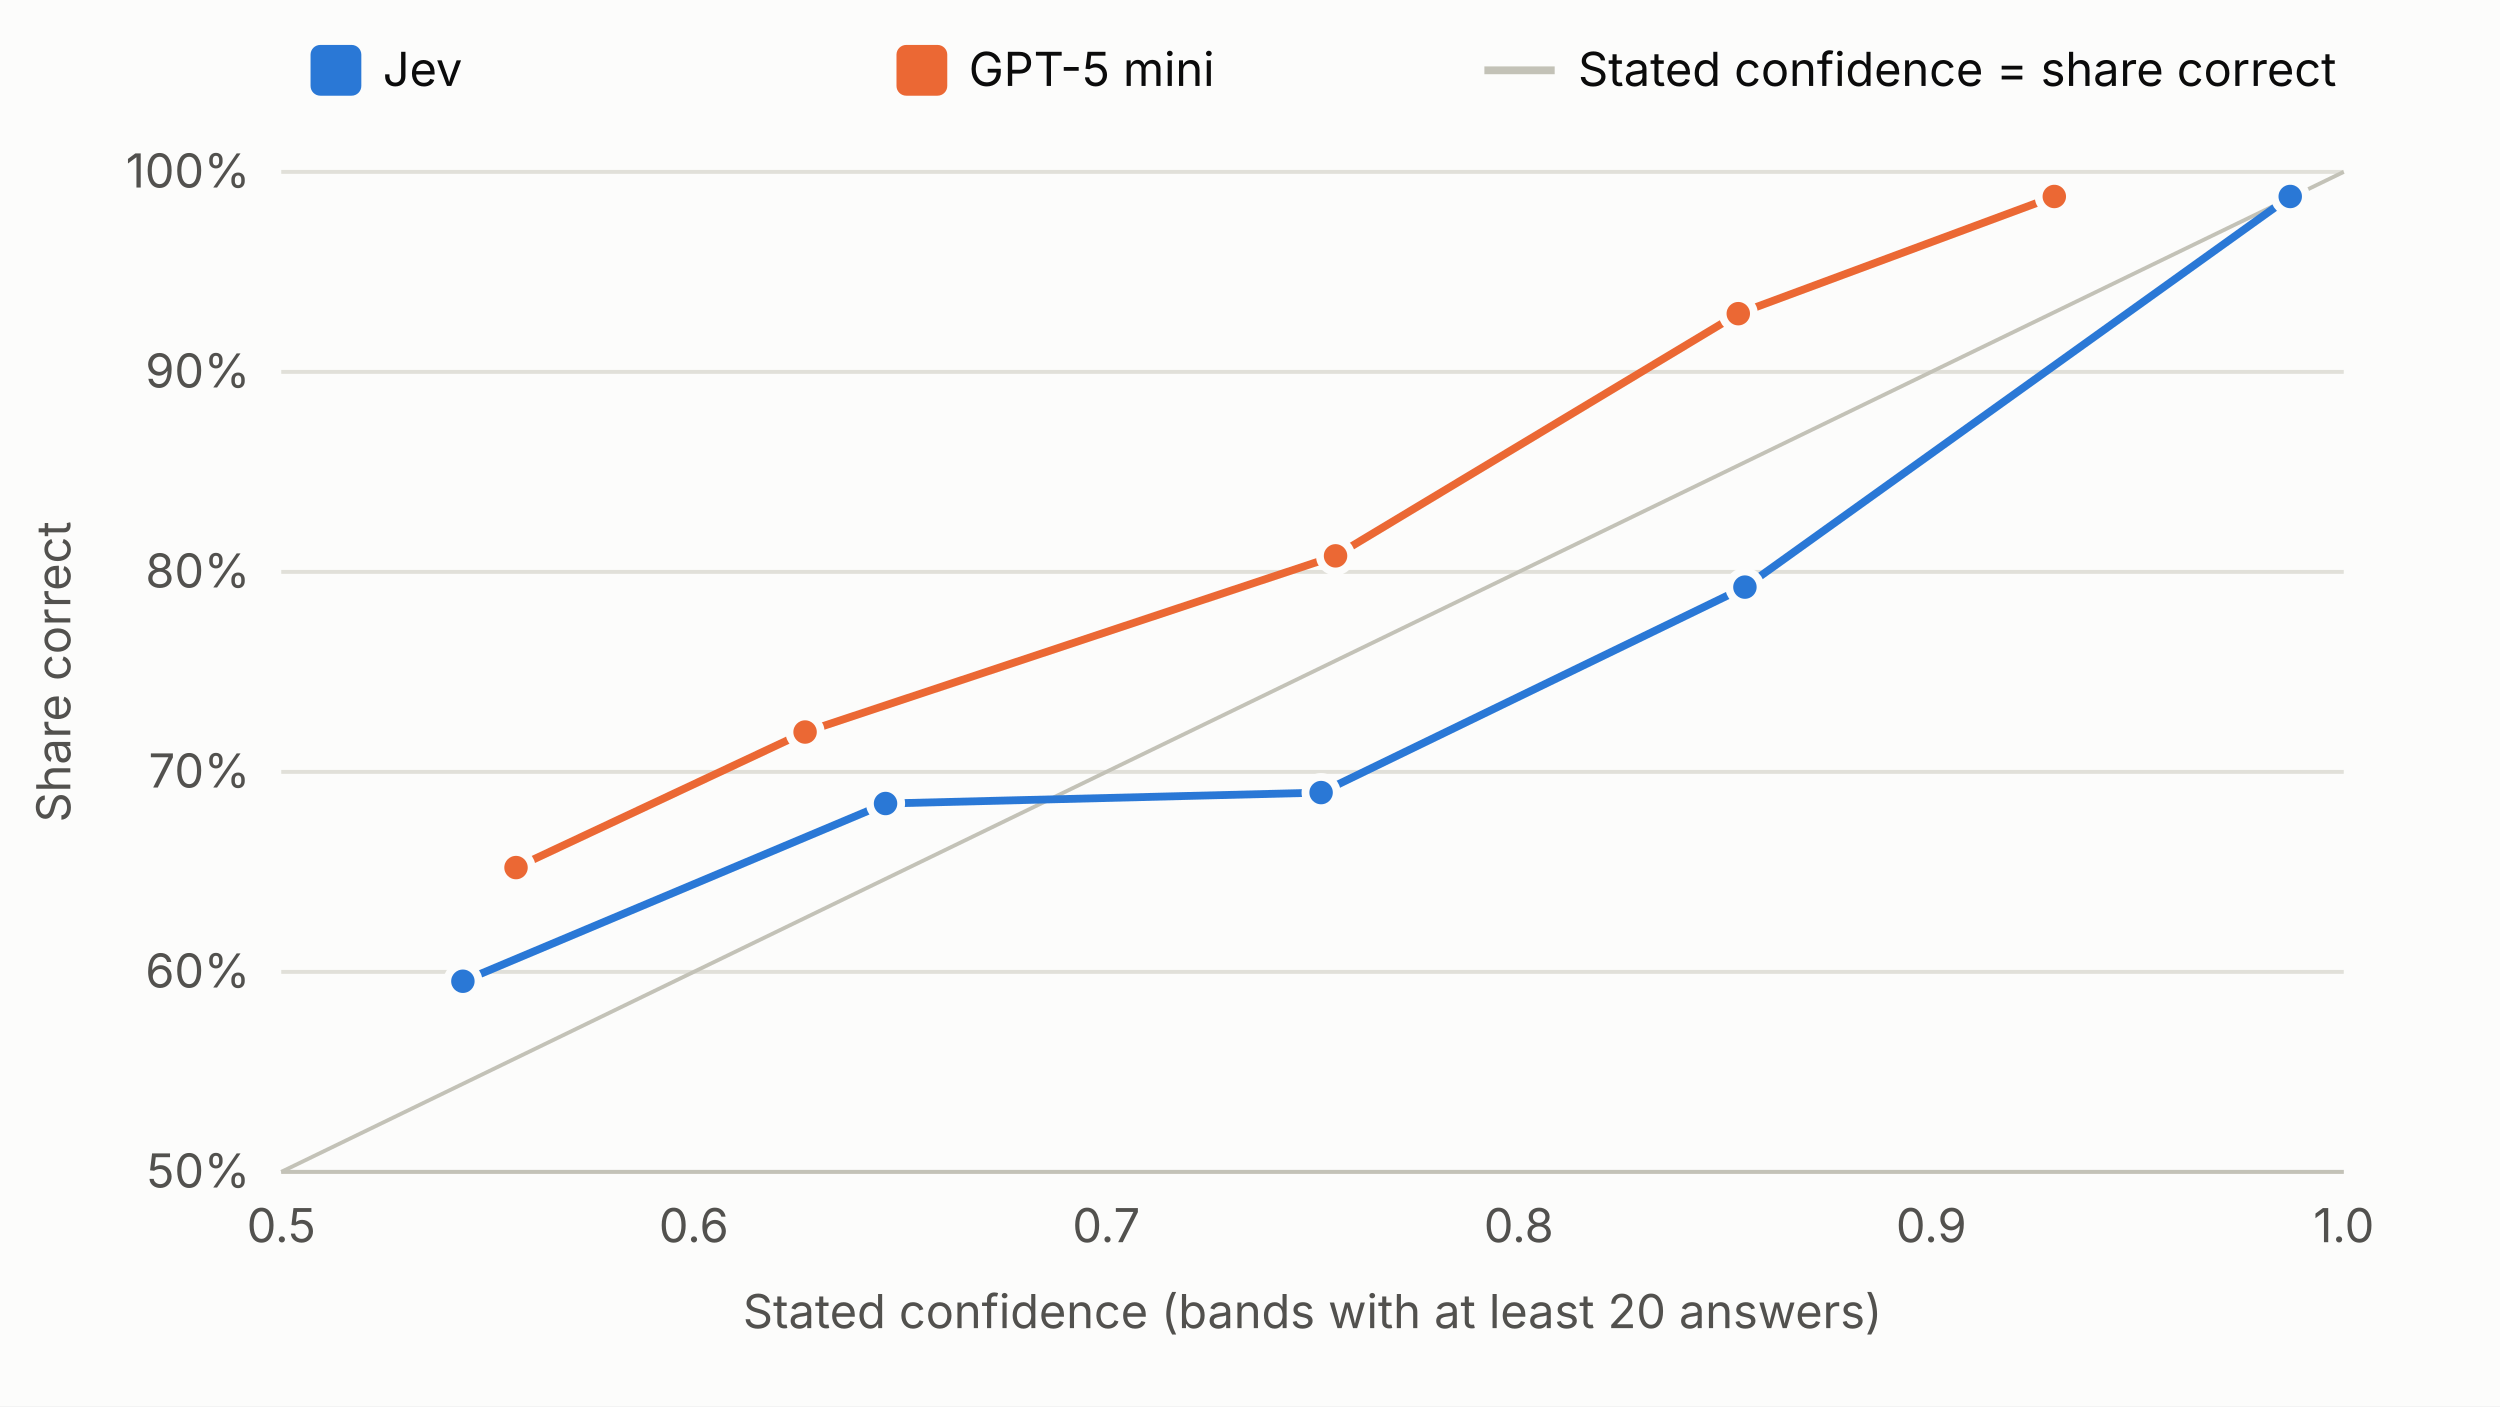
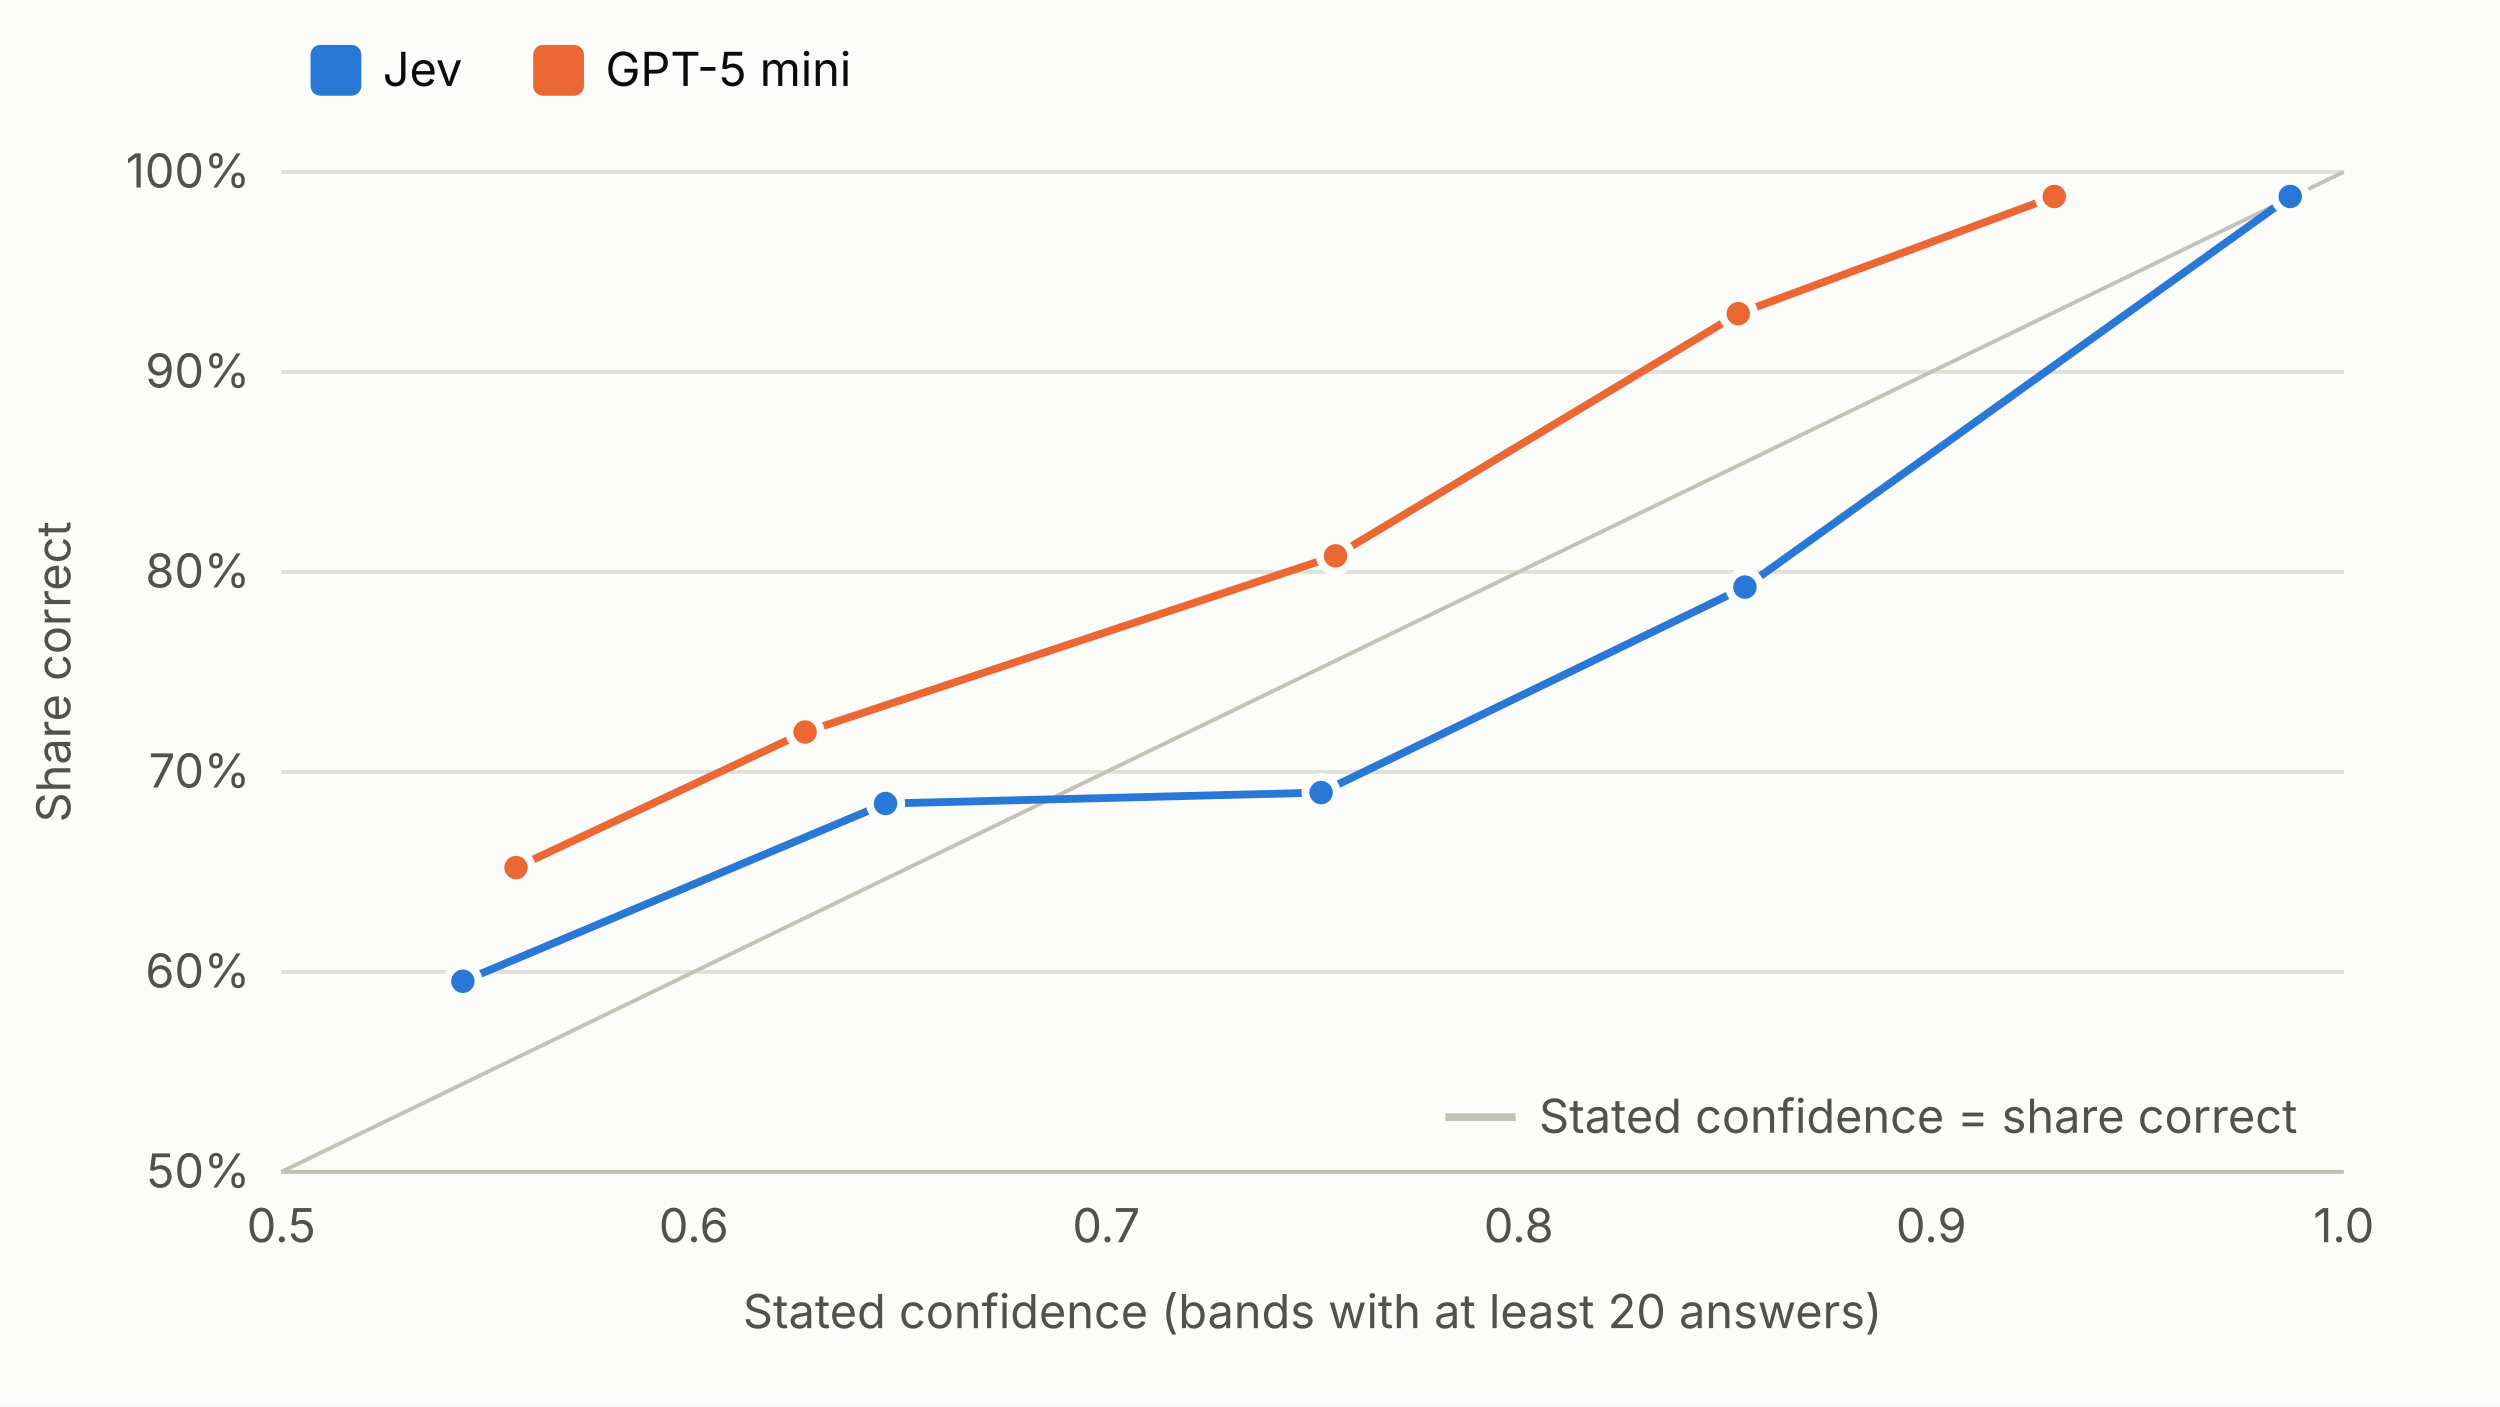
<svg xmlns="http://www.w3.org/2000/svg" viewBox="0 0 640 360" font-family="system-ui,-apple-system,Segoe UI,sans-serif" font-size="12">
-   <style>.bg{fill:#fcfcfb}.ink{fill:#0b0b0b}.muted{fill:#52514e}.grid{stroke:#e1e0d9}.axis{stroke:#c3c2b7}.s0{stroke:#2a78d6;fill:#2a78d6}.s0l{stroke:#2a78d6;fill:none}.s1{stroke:#eb6834;fill:#eb6834}.s1l{stroke:#eb6834;fill:none}.ring{stroke:#fcfcfb}@media (prefers-color-scheme: dark){.bg{fill:#1a1a19}.ink{fill:#ffffff}.muted{fill:#c3c2b7}.grid{stroke:#2c2c2a}.axis{stroke:#383835}.s0{stroke:#3987e5;fill:#3987e5}.s0l{stroke:#3987e5;fill:none}.s1{stroke:#d95926;fill:#d95926}.s1l{stroke:#d95926;fill:none}.ring{stroke:#1a1a19}}</style>
+   <style>.bg{fill:#fcfcfb}.ink{fill:#0b0b0b}.muted{fill:#52514e}.grid{stroke:#e1e0d9}.axis{stroke:#c3c2b7}.s0{stroke:#2a78d6;fill:#2a78d6}.s0l{stroke:#2a78d6;fill:none}.s1{stroke:#eb6834;fill:#eb6834}.s1l{stroke:#eb6834;fill:none}.s2{stroke:#1baf7a;fill:#1baf7a}.s2l{stroke:#1baf7a;fill:none}.s3{stroke:#eda100;fill:#eda100}.s3l{stroke:#eda100;fill:none}.ring{stroke:#fcfcfb}@media (prefers-color-scheme: dark){.bg{fill:#1a1a19}.ink{fill:#ffffff}.muted{fill:#c3c2b7}.grid{stroke:#2c2c2a}.axis{stroke:#383835}.s0{stroke:#3987e5;fill:#3987e5}.s0l{stroke:#3987e5;fill:none}.s1{stroke:#d95926;fill:#d95926}.s1l{stroke:#d95926;fill:none}.s2{stroke:#199e70;fill:#199e70}.s2l{stroke:#199e70;fill:none}.s3{stroke:#c98500;fill:#c98500}.s3l{stroke:#c98500;fill:none}.ring{stroke:#1a1a19}}</style>
  <rect class="bg" width="640" height="360" />
  <line class="grid" x1="72" x2="600" y1="300.0" y2="300.0" />
  <text class="muted" x="64" y="304.0" text-anchor="end">50%</text>
  <line class="grid" x1="72" x2="600" y1="248.8" y2="248.8" />
  <text class="muted" x="64" y="252.8" text-anchor="end">60%</text>
  <line class="grid" x1="72" x2="600" y1="197.6" y2="197.6" />
  <text class="muted" x="64" y="201.6" text-anchor="end">70%</text>
  <line class="grid" x1="72" x2="600" y1="146.4" y2="146.4" />
  <text class="muted" x="64" y="150.4" text-anchor="end">80%</text>
  <line class="grid" x1="72" x2="600" y1="95.2" y2="95.2" />
  <text class="muted" x="64" y="99.2" text-anchor="end">90%</text>
  <line class="grid" x1="72" x2="600" y1="44.0" y2="44.0" />
  <text class="muted" x="64" y="48.0" text-anchor="end">100%</text>
  <text class="muted" x="72.0" y="318" text-anchor="middle">0.5</text>
  <text class="muted" x="177.6" y="318" text-anchor="middle">0.6</text>
  <text class="muted" x="283.2" y="318" text-anchor="middle">0.7</text>
  <text class="muted" x="388.8" y="318" text-anchor="middle">0.8</text>
  <text class="muted" x="494.4" y="318" text-anchor="middle">0.9</text>
  <text class="muted" x="600.0" y="318" text-anchor="middle">1.0</text>
  <line class="axis" x1="72" x2="600" y1="300" y2="300" />
  <line class="axis" x1="72.0" y1="300.0" x2="600.0" y2="44.0" />
-   <line class="axis" x1="380" x2="398" y1="18" y2="18" stroke-width="2" />
-   <text class="ink" x="404" y="22">Stated confidence = share correct</text>
+   <line class="axis" x1="370" x2="388" y1="286" y2="286" stroke-width="2" />
+   <text class="muted" x="394" y="290">Stated confidence = share correct</text>
  <path class="s0l" d="M118.5,251.2 L226.7,205.7 L338.2,202.9 L446.7,150.3 L586.3,50.3" stroke-width="2" stroke-linejoin="round" stroke-linecap="round" />
  <circle class="s0 ring" cx="118.5" cy="251.2" r="4" stroke-width="2" />
  <circle class="s0 ring" cx="226.7" cy="205.7" r="4" stroke-width="2" />
  <circle class="s0 ring" cx="338.2" cy="202.9" r="4" stroke-width="2" />
  <circle class="s0 ring" cx="446.7" cy="150.3" r="4" stroke-width="2" />
  <circle class="s0 ring" cx="586.3" cy="50.3" r="4" stroke-width="2" />
-   <rect class="s0" x="80" y="12" width="12" height="12" rx="2" />
-   <text class="ink" x="98" y="22">Jev</text>
  <path class="s1l" d="M132.1,222.1 L206.1,187.4 L341.9,142.3 L445.0,80.3 L525.9,50.3" stroke-width="2" stroke-linejoin="round" stroke-linecap="round" />
  <circle class="s1 ring" cx="132.1" cy="222.1" r="4" stroke-width="2" />
  <circle class="s1 ring" cx="206.1" cy="187.4" r="4" stroke-width="2" />
  <circle class="s1 ring" cx="341.9" cy="142.3" r="4" stroke-width="2" />
  <circle class="s1 ring" cx="445.0" cy="80.3" r="4" stroke-width="2" />
  <circle class="s1 ring" cx="525.9" cy="50.3" r="4" stroke-width="2" />
-   <rect class="s1" x="230" y="12" width="12" height="12" rx="2" />
-   <text class="ink" x="248" y="22">GPT-5 mini</text>
+   <rect class="s0" x="80" y="12" width="12" height="12" rx="2" />
+   <text class="ink" x="98" y="22">Jev</text>
+   <rect class="s1" x="137" y="12" width="12" height="12" rx="2" />
+   <text class="ink" x="155" y="22">GPT-5 mini</text>
  <text class="muted" x="336.0" y="340" text-anchor="middle">Stated confidence (bands with at least 20 answers)</text>
  <text class="muted" transform="translate(18 172.0) rotate(-90)" text-anchor="middle">Share correct</text>
</svg>
